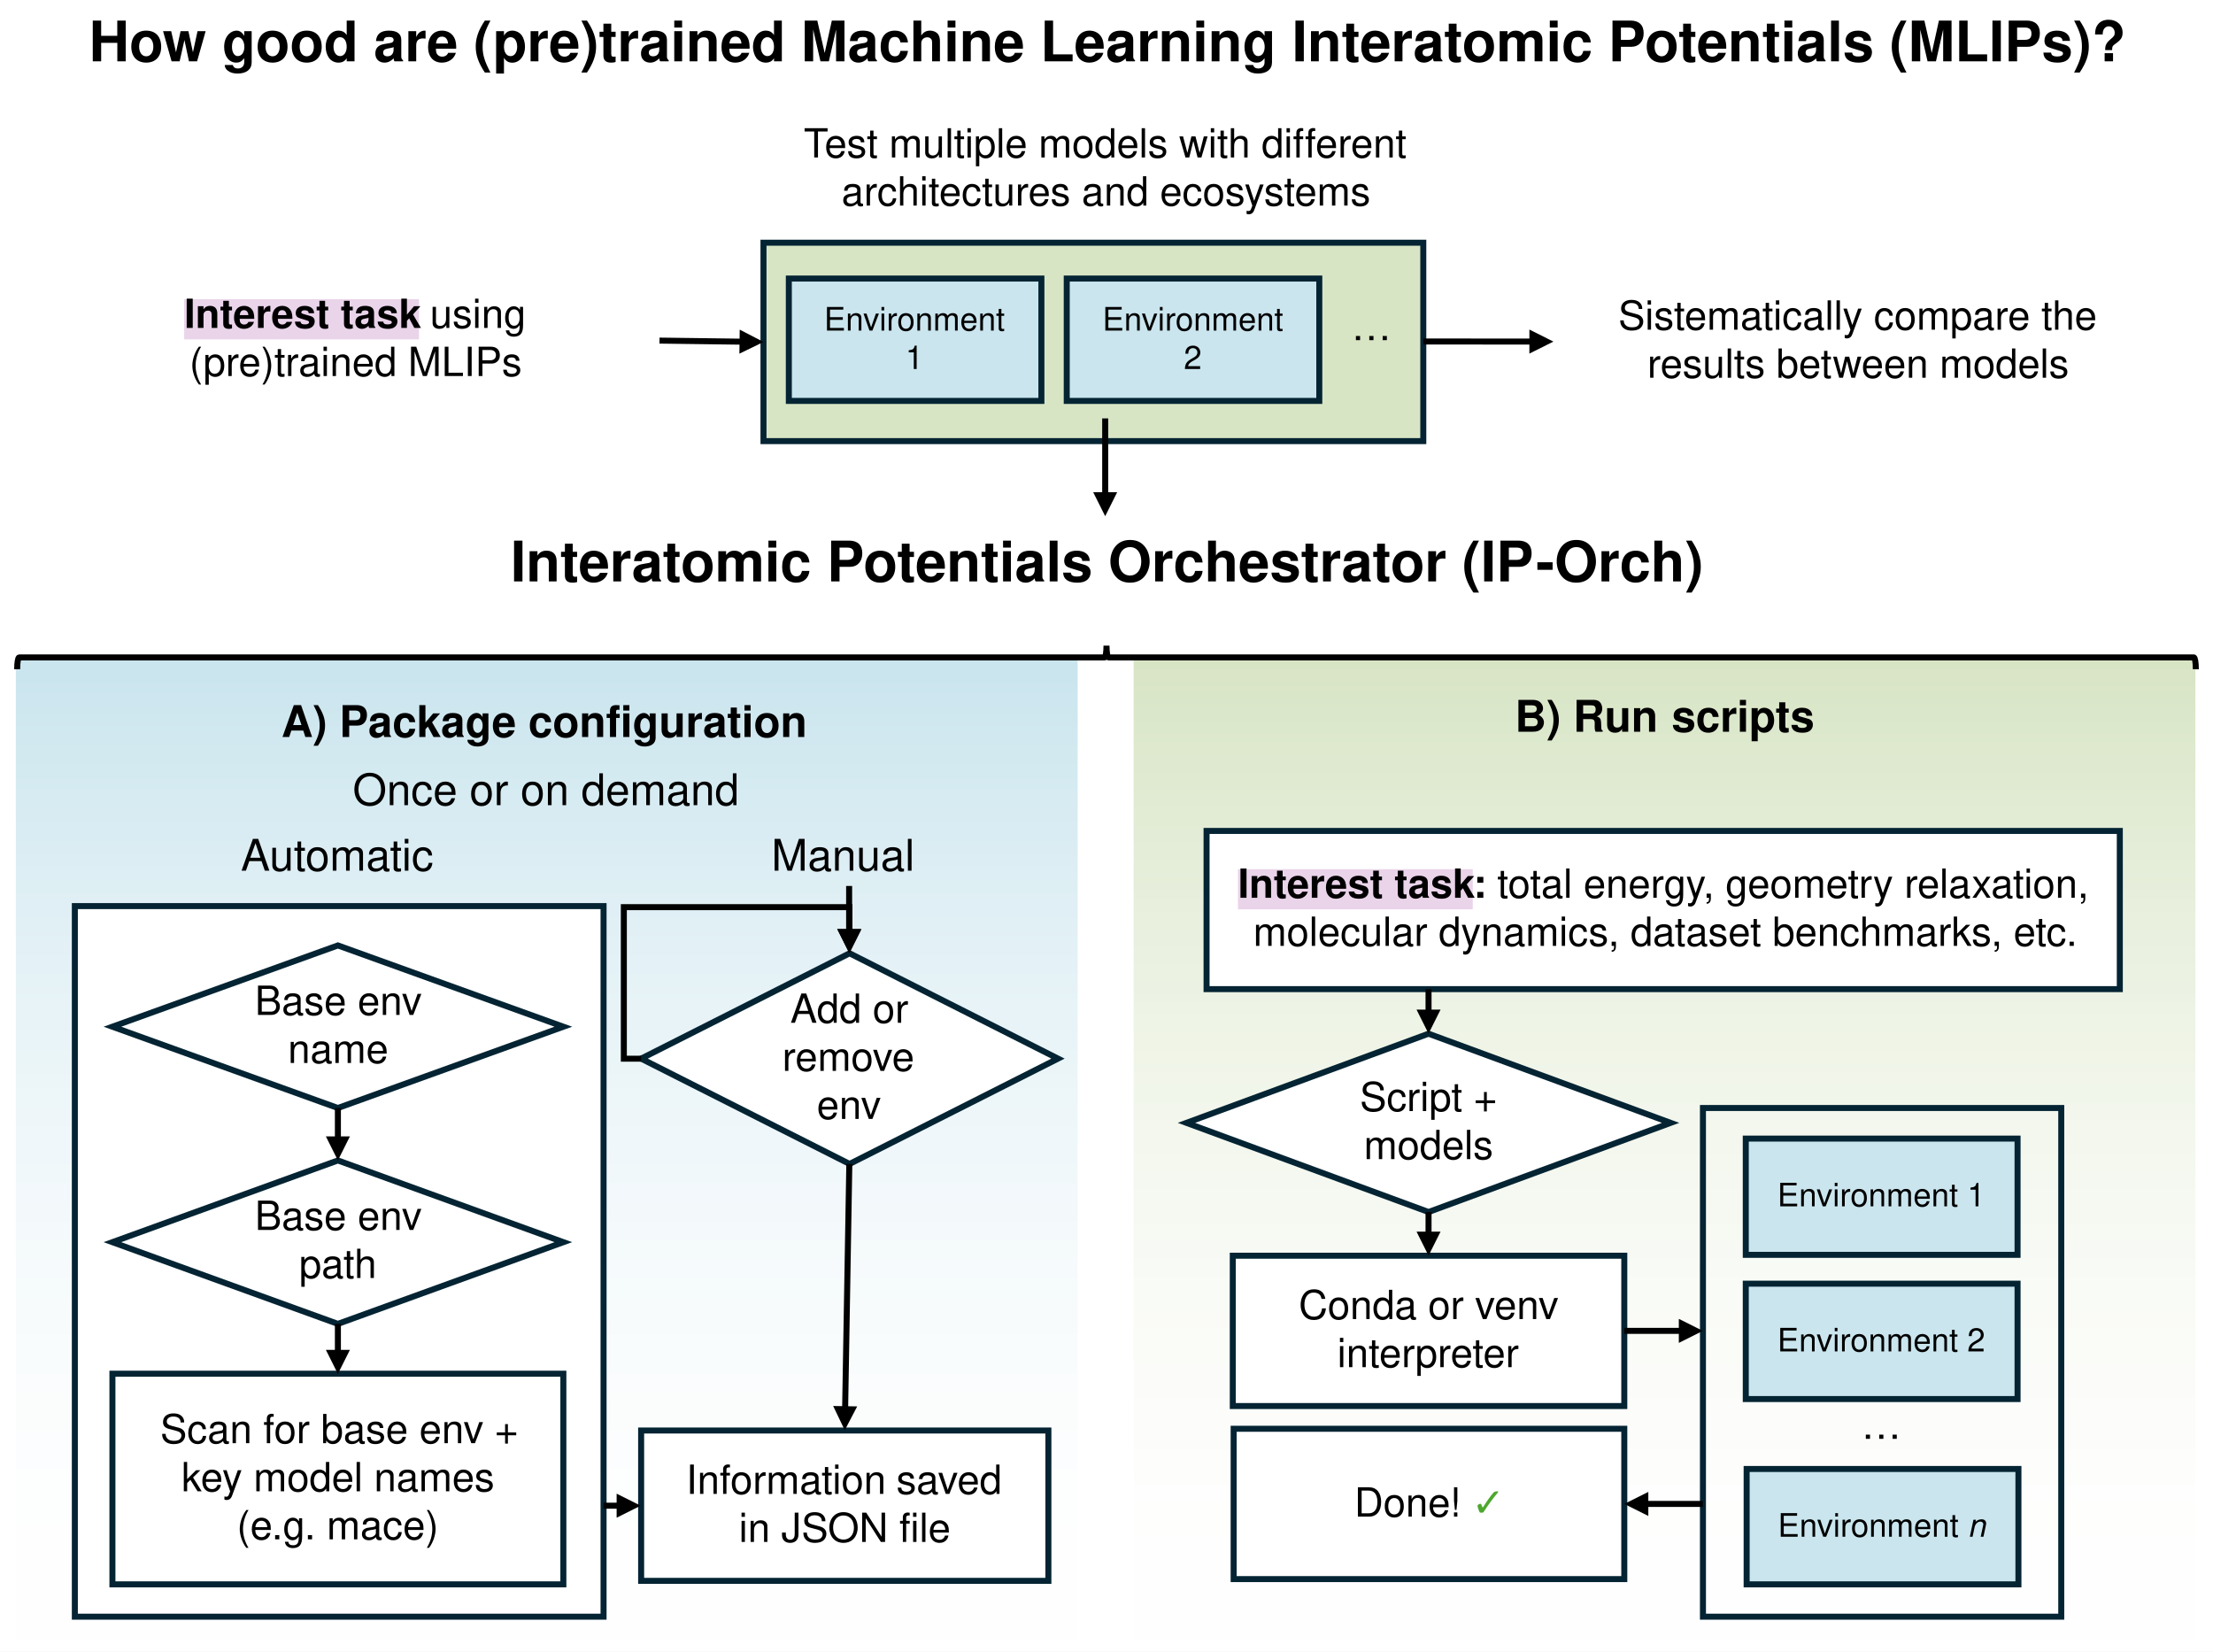
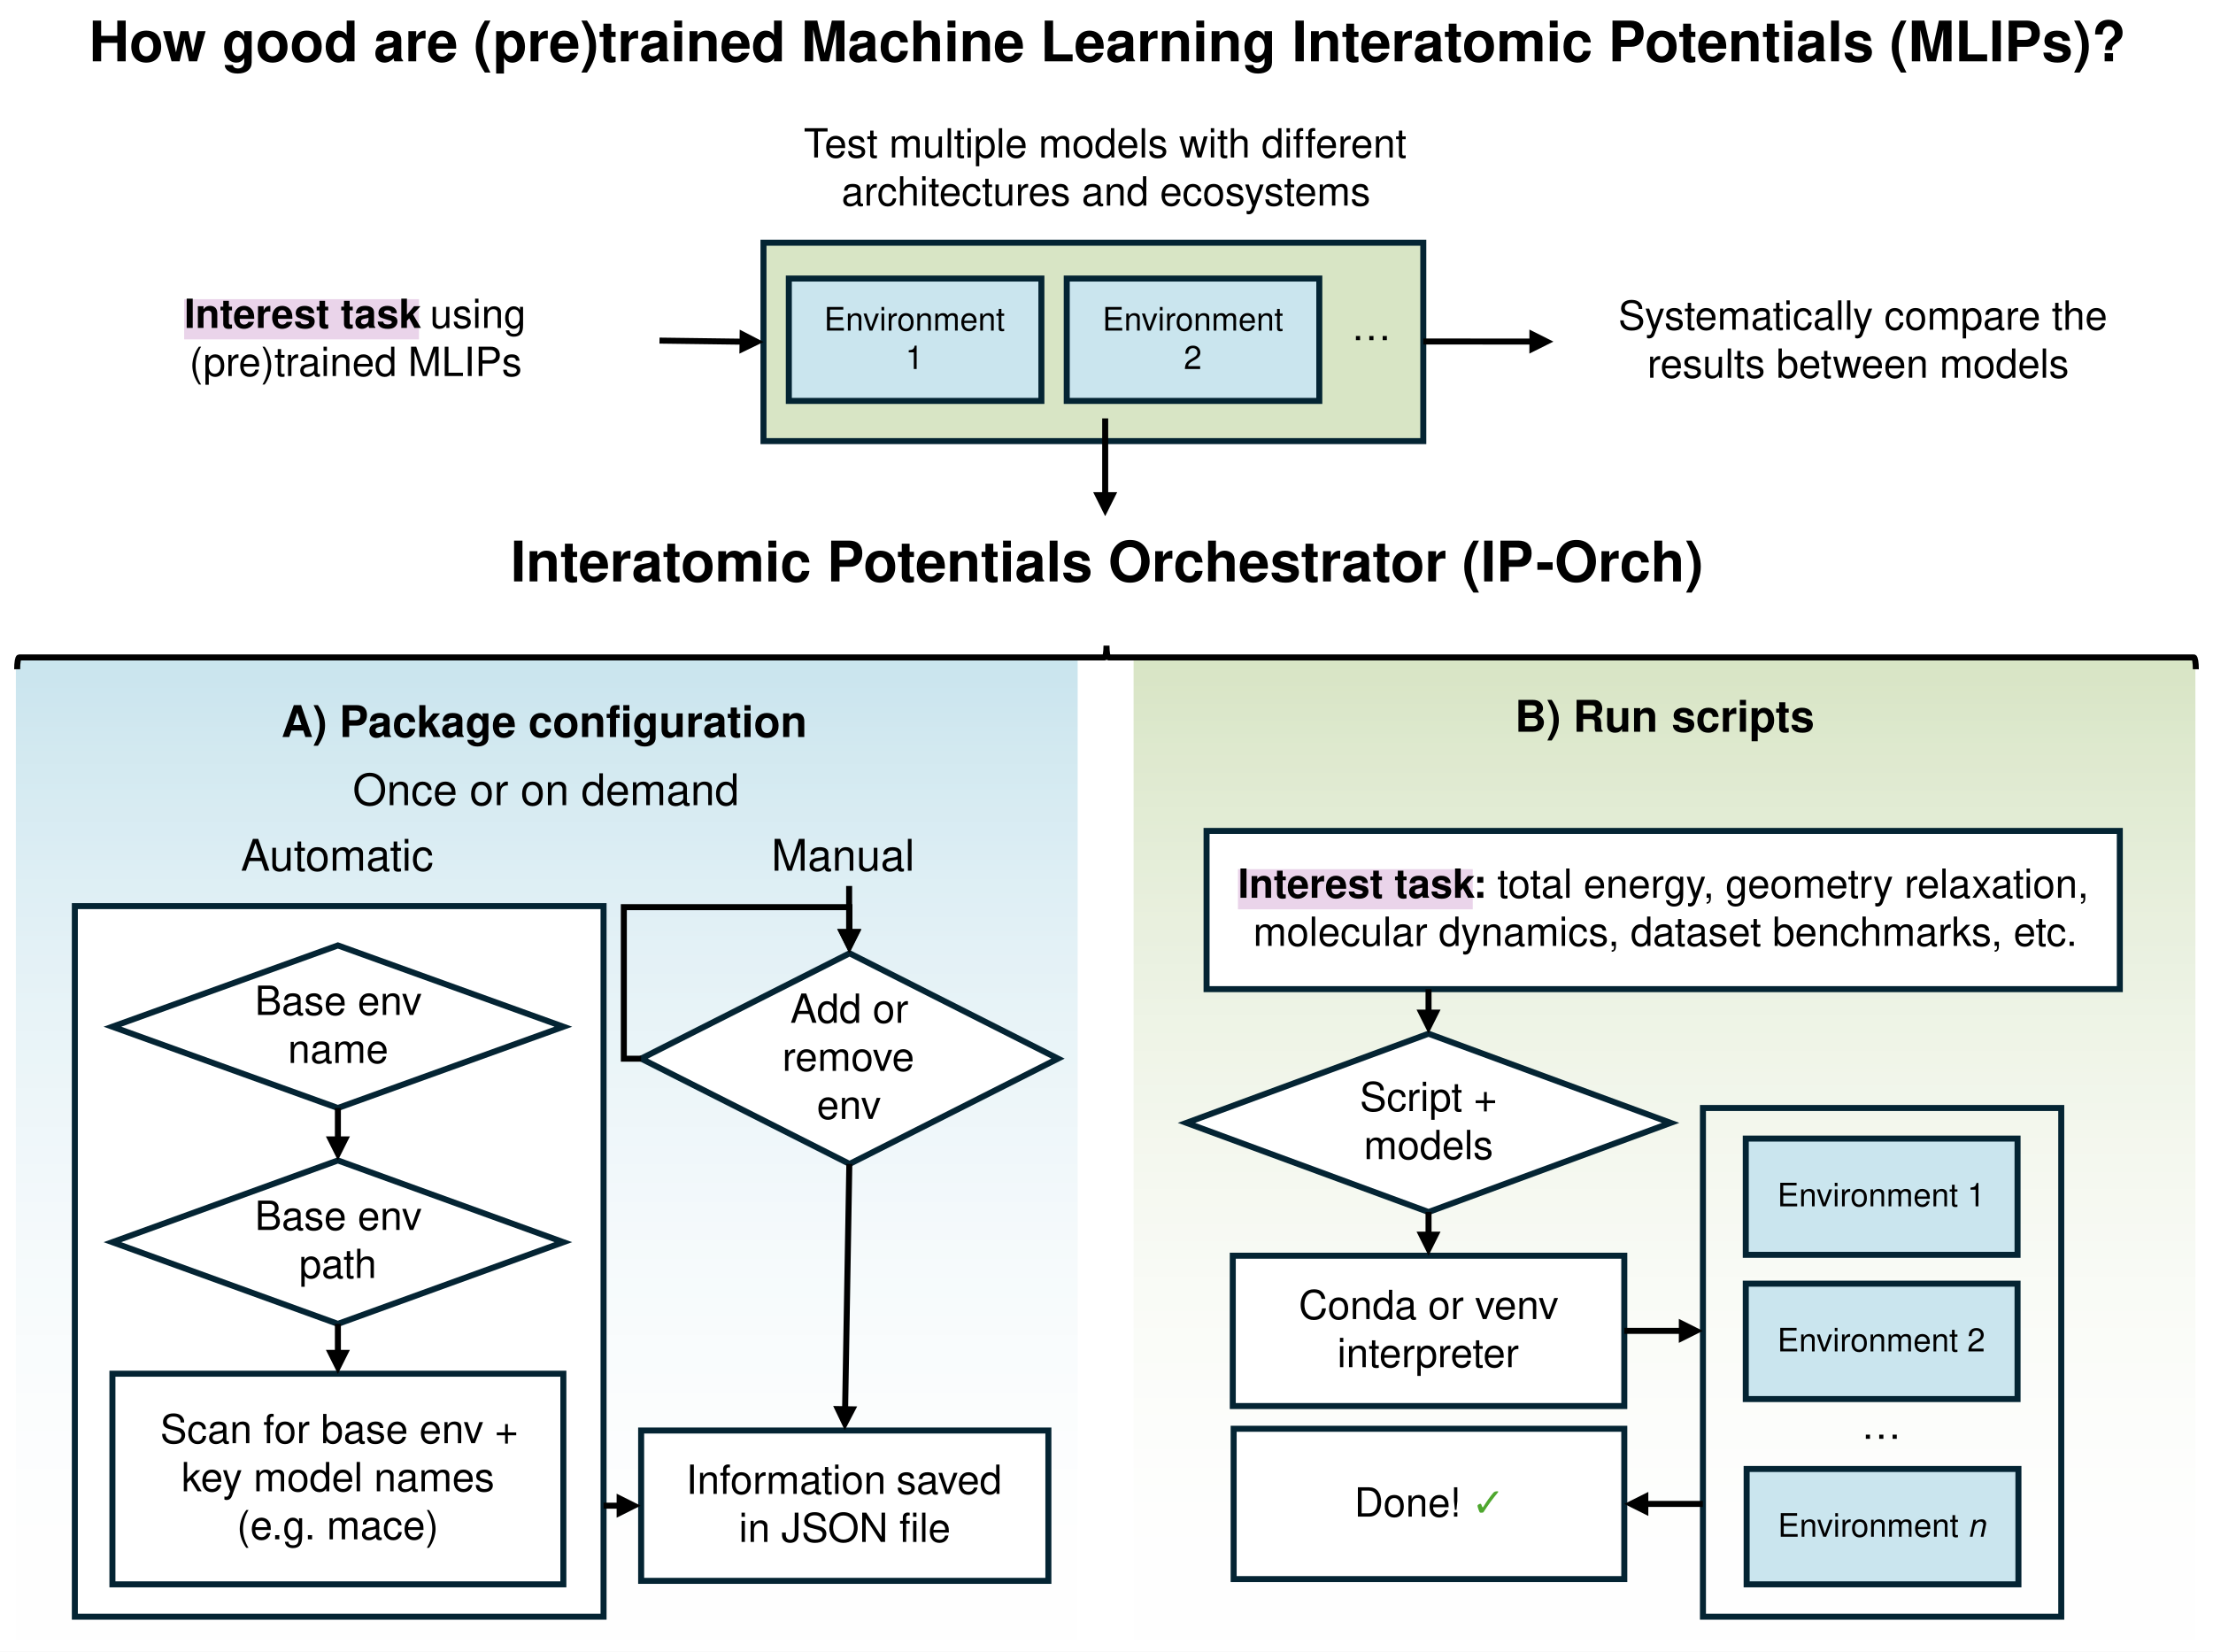
<svg xmlns="http://www.w3.org/2000/svg" width="2532.283" height="1889.764" xml:space="preserve" overflow="hidden" version="1.1" id="svg163">
  <defs id="defs111">
    <linearGradient x1="1582.5" y1="1036" x2="1582.5" y2="2168" gradientUnits="userSpaceOnUse" spreadMethod="reflect" id="fill0">
      <stop offset="0" stop-color="#CAE5EE" stop-opacity="1" id="stop1" />
      <stop offset="0.019" stop-color="#CBE5EE" stop-opacity="1" id="stop2" />
      <stop offset="0.038" stop-color="#CDE6EF" stop-opacity="1" id="stop3" />
      <stop offset="0.058" stop-color="#CFE7EF" stop-opacity="1" id="stop4" />
      <stop offset="0.077" stop-color="#D1E8F0" stop-opacity="1" id="stop5" />
      <stop offset="0.096" stop-color="#D3E9F0" stop-opacity="1" id="stop6" />
      <stop offset="0.115" stop-color="#D4EAF1" stop-opacity="1" id="stop7" />
      <stop offset="0.135" stop-color="#D6EBF2" stop-opacity="1" id="stop8" />
      <stop offset="0.154" stop-color="#D8EBF2" stop-opacity="1" id="stop9" />
      <stop offset="0.173" stop-color="#D9ECF3" stop-opacity="1" id="stop10" />
      <stop offset="0.192" stop-color="#DBEDF3" stop-opacity="1" id="stop11" />
      <stop offset="0.212" stop-color="#DDEEF4" stop-opacity="1" id="stop12" />
      <stop offset="0.231" stop-color="#DEEFF4" stop-opacity="1" id="stop13" />
      <stop offset="0.25" stop-color="#E0EFF5" stop-opacity="1" id="stop14" />
      <stop offset="0.269" stop-color="#E1F0F5" stop-opacity="1" id="stop15" />
      <stop offset="0.288" stop-color="#E3F1F6" stop-opacity="1" id="stop16" />
      <stop offset="0.308" stop-color="#E4F1F6" stop-opacity="1" id="stop17" />
      <stop offset="0.327" stop-color="#E5F2F6" stop-opacity="1" id="stop18" />
      <stop offset="0.346" stop-color="#E7F3F7" stop-opacity="1" id="stop19" />
      <stop offset="0.365" stop-color="#E8F3F7" stop-opacity="1" id="stop20" />
      <stop offset="0.385" stop-color="#E9F4F8" stop-opacity="1" id="stop21" />
      <stop offset="0.404" stop-color="#EAF5F8" stop-opacity="1" id="stop22" />
      <stop offset="0.423" stop-color="#ECF5F8" stop-opacity="1" id="stop23" />
      <stop offset="0.442" stop-color="#EDF6F9" stop-opacity="1" id="stop24" />
      <stop offset="0.462" stop-color="#EEF6F9" stop-opacity="1" id="stop25" />
      <stop offset="0.481" stop-color="#EFF7FA" stop-opacity="1" id="stop26" />
      <stop offset="0.5" stop-color="#F0F7FA" stop-opacity="1" id="stop27" />
      <stop offset="0.519" stop-color="#F1F8FA" stop-opacity="1" id="stop28" />
      <stop offset="0.538" stop-color="#F2F8FB" stop-opacity="1" id="stop29" />
      <stop offset="0.558" stop-color="#F3F9FB" stop-opacity="1" id="stop30" />
      <stop offset="0.577" stop-color="#F4F9FB" stop-opacity="1" id="stop31" />
      <stop offset="0.596" stop-color="#F5FAFB" stop-opacity="1" id="stop32" />
      <stop offset="0.615" stop-color="#F6FAFC" stop-opacity="1" id="stop33" />
      <stop offset="0.635" stop-color="#F6FBFC" stop-opacity="1" id="stop34" />
      <stop offset="0.654" stop-color="#F7FBFC" stop-opacity="1" id="stop35" />
      <stop offset="0.673" stop-color="#F8FBFC" stop-opacity="1" id="stop36" />
      <stop offset="0.692" stop-color="#F9FCFD" stop-opacity="1" id="stop37" />
      <stop offset="0.712" stop-color="#F9FCFD" stop-opacity="1" id="stop38" />
      <stop offset="0.731" stop-color="#FAFCFD" stop-opacity="1" id="stop39" />
      <stop offset="0.75" stop-color="#FBFDFD" stop-opacity="1" id="stop40" />
      <stop offset="0.769" stop-color="#FBFDFD" stop-opacity="1" id="stop41" />
      <stop offset="0.788" stop-color="#FCFDFE" stop-opacity="1" id="stop42" />
      <stop offset="0.808" stop-color="#FCFDFE" stop-opacity="1" id="stop43" />
      <stop offset="0.827" stop-color="#FDFEFE" stop-opacity="1" id="stop44" />
      <stop offset="0.846" stop-color="#FDFEFE" stop-opacity="1" id="stop45" />
      <stop offset="0.865" stop-color="#FDFEFE" stop-opacity="1" id="stop46" />
      <stop offset="0.885" stop-color="#FEFEFE" stop-opacity="1" id="stop47" />
      <stop offset="0.904" stop-color="#FEFEFE" stop-opacity="1" id="stop48" />
      <stop offset="0.923" stop-color="#FEFEFE" stop-opacity="1" id="stop49" />
      <stop offset="0.942" stop-color="#FEFEFE" stop-opacity="1" id="stop50" />
      <stop offset="0.962" stop-color="#FEFEFE" stop-opacity="1" id="stop51" />
      <stop offset="0.981" stop-color="#FEFEFE" stop-opacity="1" id="stop52" />
      <stop offset="1" stop-color="#FFFFFF" stop-opacity="1" id="stop53" />
    </linearGradient>
    <linearGradient x1="2861.5" y1="1036" x2="2861.5" y2="2168" gradientUnits="userSpaceOnUse" spreadMethod="reflect" id="fill1">
      <stop offset="0" stop-color="#D8E5C5" stop-opacity="1" id="stop54" />
      <stop offset="0.018" stop-color="#D9E5C6" stop-opacity="1" id="stop55" />
      <stop offset="0.035" stop-color="#DAE6C8" stop-opacity="1" id="stop56" />
      <stop offset="0.053" stop-color="#DBE7CA" stop-opacity="1" id="stop57" />
      <stop offset="0.07" stop-color="#DCE8CC" stop-opacity="1" id="stop58" />
      <stop offset="0.088" stop-color="#DEE9CE" stop-opacity="1" id="stop59" />
      <stop offset="0.105" stop-color="#DFE9CF" stop-opacity="1" id="stop60" />
      <stop offset="0.123" stop-color="#E0EAD1" stop-opacity="1" id="stop61" />
      <stop offset="0.14" stop-color="#E1EBD3" stop-opacity="1" id="stop62" />
      <stop offset="0.158" stop-color="#E2ECD4" stop-opacity="1" id="stop63" />
      <stop offset="0.175" stop-color="#E3ECD6" stop-opacity="1" id="stop64" />
      <stop offset="0.193" stop-color="#E4EDD8" stop-opacity="1" id="stop65" />
      <stop offset="0.211" stop-color="#E5EED9" stop-opacity="1" id="stop66" />
      <stop offset="0.228" stop-color="#E6EEDB" stop-opacity="1" id="stop67" />
      <stop offset="0.246" stop-color="#E8EFDC" stop-opacity="1" id="stop68" />
      <stop offset="0.263" stop-color="#E9F0DE" stop-opacity="1" id="stop69" />
      <stop offset="0.281" stop-color="#E9F0DF" stop-opacity="1" id="stop70" />
      <stop offset="0.298" stop-color="#EAF1E1" stop-opacity="1" id="stop71" />
      <stop offset="0.316" stop-color="#EBF2E2" stop-opacity="1" id="stop72" />
      <stop offset="0.333" stop-color="#ECF2E3" stop-opacity="1" id="stop73" />
      <stop offset="0.351" stop-color="#EDF3E5" stop-opacity="1" id="stop74" />
      <stop offset="0.368" stop-color="#EEF4E6" stop-opacity="1" id="stop75" />
      <stop offset="0.386" stop-color="#EFF4E7" stop-opacity="1" id="stop76" />
      <stop offset="0.404" stop-color="#F0F5E8" stop-opacity="1" id="stop77" />
      <stop offset="0.421" stop-color="#F1F5EA" stop-opacity="1" id="stop78" />
      <stop offset="0.439" stop-color="#F1F6EB" stop-opacity="1" id="stop79" />
      <stop offset="0.456" stop-color="#F2F6EC" stop-opacity="1" id="stop80" />
      <stop offset="0.474" stop-color="#F3F7ED" stop-opacity="1" id="stop81" />
      <stop offset="0.491" stop-color="#F4F7EE" stop-opacity="1" id="stop82" />
      <stop offset="0.509" stop-color="#F4F8EF" stop-opacity="1" id="stop83" />
      <stop offset="0.526" stop-color="#F5F8F0" stop-opacity="1" id="stop84" />
      <stop offset="0.544" stop-color="#F6F9F1" stop-opacity="1" id="stop85" />
      <stop offset="0.561" stop-color="#F6F9F2" stop-opacity="1" id="stop86" />
      <stop offset="0.579" stop-color="#F7F9F3" stop-opacity="1" id="stop87" />
      <stop offset="0.596" stop-color="#F7FAF4" stop-opacity="1" id="stop88" />
      <stop offset="0.614" stop-color="#F8FAF5" stop-opacity="1" id="stop89" />
      <stop offset="0.632" stop-color="#F9FBF6" stop-opacity="1" id="stop90" />
      <stop offset="0.649" stop-color="#F9FBF6" stop-opacity="1" id="stop91" />
      <stop offset="0.667" stop-color="#FAFBF7" stop-opacity="1" id="stop92" />
      <stop offset="0.684" stop-color="#FAFCF8" stop-opacity="1" id="stop93" />
      <stop offset="0.702" stop-color="#FAFCF8" stop-opacity="1" id="stop94" />
      <stop offset="0.719" stop-color="#FBFCF9" stop-opacity="1" id="stop95" />
      <stop offset="0.737" stop-color="#FBFCFA" stop-opacity="1" id="stop96" />
      <stop offset="0.754" stop-color="#FCFDFA" stop-opacity="1" id="stop97" />
      <stop offset="0.772" stop-color="#FCFDFB" stop-opacity="1" id="stop98" />
      <stop offset="0.789" stop-color="#FCFDFB" stop-opacity="1" id="stop99" />
      <stop offset="0.807" stop-color="#FDFDFC" stop-opacity="1" id="stop100" />
      <stop offset="0.825" stop-color="#FDFEFC" stop-opacity="1" id="stop101" />
      <stop offset="0.842" stop-color="#FDFEFD" stop-opacity="1" id="stop102" />
      <stop offset="0.86" stop-color="#FEFEFD" stop-opacity="1" id="stop103" />
      <stop offset="0.877" stop-color="#FEFEFD" stop-opacity="1" id="stop104" />
      <stop offset="0.895" stop-color="#FEFEFE" stop-opacity="1" id="stop105" />
      <stop offset="0.912" stop-color="#FEFEFE" stop-opacity="1" id="stop106" />
      <stop offset="0.93" stop-color="#FEFEFE" stop-opacity="1" id="stop107" />
      <stop offset="0.947" stop-color="#FEFEFE" stop-opacity="1" id="stop108" />
      <stop offset="0.965" stop-color="#FEFEFE" stop-opacity="1" id="stop109" />
      <stop offset="0.982" stop-color="#FEFEFE" stop-opacity="1" id="stop110" />
      <stop offset="1" stop-color="#FFFFFF" stop-opacity="1" id="stop111" />
    </linearGradient>
  </defs>
  <rect style="fill:#ffffff;fill-opacity:1;fill-rule:evenodd;stroke-width:1.333;stroke-dasharray:8, 1.333" id="rect163" width="2532.283" height="1889.764" x="0" y="0" />
  <g transform="translate(-956.8583,-280.8101)" id="g163">
    <g id="g162">
      <rect x="1830.5" y="558.5" width="755" height="227" stroke="#042433" stroke-width="6.875" stroke-linecap="butt" stroke-linejoin="miter" stroke-miterlimit="8" stroke-opacity="1" fill="#d8e5c5" fill-opacity="1" id="rect111" />
      <rect x="1859.5" y="599.5" width="289" height="140" stroke="#042433" stroke-width="6.875" stroke-linecap="butt" stroke-linejoin="miter" stroke-miterlimit="8" stroke-opacity="1" fill="#cae5ee" fill-opacity="1" id="rect112" />
      <text fill="#000000" fill-opacity="1" font-family="Helvetica, Helvetica_MSFontService, sans-serif" font-style="normal" font-variant="normal" font-weight="400" font-stretch="normal" font-size="37px" text-anchor="start" direction="ltr" writing-mode="lr-tb" unicode-bidi="normal" text-decoration="none" transform="translate(1899.82,659)" id="text112" style="text-decoration:none;text-decoration-line:none">Environment </text>
      <text fill="#000000" fill-opacity="1" font-family="Helvetica, Helvetica_MSFontService, sans-serif" font-style="normal" font-variant="normal" font-weight="400" font-stretch="normal" font-size="37px" text-anchor="start" direction="ltr" writing-mode="lr-tb" unicode-bidi="normal" text-decoration="none" transform="translate(1992.91,703)" id="text113" style="text-decoration:none;text-decoration-line:none">1</text>
      <text fill="#000000" fill-opacity="1" font-family="Helvetica, Helvetica_MSFontService, sans-serif" font-style="normal" font-variant="normal" font-weight="400" font-stretch="normal" font-size="46px" text-anchor="start" direction="ltr" writing-mode="lr-tb" unicode-bidi="normal" text-decoration="none" transform="translate(2503.1,670)" id="text114" style="text-decoration:none;text-decoration-line:none">…</text>
      <rect x="2177.5" y="599.5" width="289" height="140" stroke="#042433" stroke-width="6.875" stroke-linecap="butt" stroke-linejoin="miter" stroke-miterlimit="8" stroke-opacity="1" fill="#cae5ee" fill-opacity="1" id="rect114" />
      <text fill="#000000" fill-opacity="1" font-family="Helvetica, Helvetica_MSFontService, sans-serif" font-style="normal" font-variant="normal" font-weight="400" font-stretch="normal" font-size="37px" text-anchor="start" direction="ltr" writing-mode="lr-tb" unicode-bidi="normal" text-decoration="none" transform="translate(2218.36,659)" id="text115" style="text-decoration:none;text-decoration-line:none">Environment </text>
      <text fill="#000000" fill-opacity="1" font-family="Helvetica, Helvetica_MSFontService, sans-serif" font-style="normal" font-variant="normal" font-weight="400" font-stretch="normal" font-size="37px" text-anchor="start" direction="ltr" writing-mode="lr-tb" unicode-bidi="normal" text-decoration="none" transform="translate(2311.44,703)" id="text116" style="text-decoration:none;text-decoration-line:none">2</text>
      <rect x="975" y="1036" width="1215" height="1132" fill="url(#fill0)" id="rect116" style="fill:url(#fill0)" />
      <text fill="#000000" fill-opacity="1" font-family="Helvetica, Helvetica_MSFontService, sans-serif" font-style="normal" font-variant="normal" font-weight="700" font-stretch="normal" font-size="64px" text-anchor="start" direction="ltr" writing-mode="lr-tb" unicode-bidi="normal" text-decoration="none" transform="translate(1058.66,351)" id="text117" style="text-decoration:none;text-decoration-line:none">How good are (pre)trained Machine Learning Interatomic Potentials (MLIPs)? </text>
-       <text fill="#000000" fill-opacity="1" font-family="Helvetica, Helvetica_MSFontService, sans-serif" font-style="normal" font-variant="normal" font-weight="400" font-stretch="normal" font-size="46px" text-anchor="start" direction="ltr" writing-mode="lr-tb" unicode-bidi="normal" text-decoration="none" transform="translate(2808.64,658)" id="text118" style="text-decoration:none;text-decoration-line:none">Sistematically compare the </text>
+       <text fill="#000000" fill-opacity="1" font-family="Helvetica, Helvetica_MSFontService, sans-serif" font-style="normal" font-variant="normal" font-weight="400" font-stretch="normal" font-size="46px" text-anchor="start" direction="ltr" writing-mode="lr-tb" unicode-bidi="normal" text-decoration="none" transform="translate(2808.64,658)" id="text118" style="text-decoration:none;text-decoration-line:none">Systematically compare the </text>
      <text fill="#000000" fill-opacity="1" font-family="Helvetica, Helvetica_MSFontService, sans-serif" font-style="normal" font-variant="normal" font-weight="400" font-stretch="normal" font-size="46px" text-anchor="start" direction="ltr" writing-mode="lr-tb" unicode-bidi="normal" text-decoration="none" transform="translate(2841.87,713)" id="text119" style="text-decoration:none;text-decoration-line:none">results between models</text>
      <path d="m 1711.55,667.063 96.19,1.261 -0.09,6.875 -96.2,-1.262 z m 91.74,-9.111 27.31,14.11 -27.67,13.388 z" fill="#000000" fill-rule="nonzero" fill-opacity="1" id="path119" />
      <path d="m 2585.5,668.062 125.99,0.12 -0.01,6.875 -125.98,-0.12 z m 121.41,-10.197 27.49,13.777 -27.51,13.723 z" fill="#000000" fill-rule="nonzero" fill-opacity="1" id="path120" />
      <text fill="#000000" fill-opacity="1" font-family="Helvetica, Helvetica_MSFontService, sans-serif" font-style="normal" font-variant="normal" font-weight="400" font-stretch="normal" font-size="46px" text-anchor="start" direction="ltr" writing-mode="lr-tb" unicode-bidi="normal" text-decoration="none" transform="translate(1876.56,461)" id="text120" style="text-decoration:none;text-decoration-line:none">Test multiple models with different </text>
      <text fill="#000000" fill-opacity="1" font-family="Helvetica, Helvetica_MSFontService, sans-serif" font-style="normal" font-variant="normal" font-weight="400" font-stretch="normal" font-size="46px" text-anchor="start" direction="ltr" writing-mode="lr-tb" unicode-bidi="normal" text-decoration="none" transform="translate(1919.8,516)" id="text121" style="text-decoration:none;text-decoration-line:none">architectures and ecosystems</text>
      <rect x="2254" y="1036" width="1215" height="1132" fill="url(#fill1)" id="rect121" style="fill:url(#fill1)" />
      <rect x="1042.5" y="1317.5" width="605" height="813" stroke="#042433" stroke-width="6.875" stroke-linecap="butt" stroke-linejoin="miter" stroke-miterlimit="8" stroke-opacity="1" fill="#ffffff" fill-opacity="1" id="rect122" />
      <path d="m 1085.5,1455.5 258,-93 258,93 -258,93 z" stroke="#042433" stroke-width="6.875" stroke-linecap="butt" stroke-linejoin="miter" stroke-miterlimit="8" stroke-opacity="1" fill="#ffffff" fill-rule="evenodd" fill-opacity="1" id="path122" />
      <text fill="#000000" fill-opacity="1" font-family="Helvetica, Helvetica_MSFontService, sans-serif" font-style="normal" font-variant="normal" font-weight="400" font-stretch="normal" font-size="46px" text-anchor="start" direction="ltr" writing-mode="lr-tb" unicode-bidi="normal" text-decoration="none" transform="translate(1248.47,1442)" id="text122" style="text-decoration:none;text-decoration-line:none">Base env </text>
      <text fill="#000000" fill-opacity="1" font-family="Helvetica, Helvetica_MSFontService, sans-serif" font-style="normal" font-variant="normal" font-weight="400" font-stretch="normal" font-size="46px" text-anchor="start" direction="ltr" writing-mode="lr-tb" unicode-bidi="normal" text-decoration="none" transform="translate(1286.28,1497)" id="text123" style="text-decoration:none;text-decoration-line:none">name</text>
      <path d="m 1085.5,1702 258,-93.5 258,93.5 -258,93.5 z" stroke="#042433" stroke-width="6.875" stroke-linecap="butt" stroke-linejoin="miter" stroke-miterlimit="8" stroke-opacity="1" fill="#ffffff" fill-rule="evenodd" fill-opacity="1" id="path123" />
      <text fill="#000000" fill-opacity="1" font-family="Helvetica, Helvetica_MSFontService, sans-serif" font-style="normal" font-variant="normal" font-weight="400" font-stretch="normal" font-size="46px" text-anchor="start" direction="ltr" writing-mode="lr-tb" unicode-bidi="normal" text-decoration="none" transform="translate(1248.47,1688)" id="text124" style="text-decoration:none;text-decoration-line:none">Base env </text>
      <text fill="#000000" fill-opacity="1" font-family="Helvetica, Helvetica_MSFontService, sans-serif" font-style="normal" font-variant="normal" font-weight="400" font-stretch="normal" font-size="46px" text-anchor="start" direction="ltr" writing-mode="lr-tb" unicode-bidi="normal" text-decoration="none" transform="translate(1299.16,1743)" id="text125" style="text-decoration:none;text-decoration-line:none">path</text>
      <rect x="1085.5" y="1852.5" width="516" height="241" stroke="#042433" stroke-width="6.875" stroke-linecap="butt" stroke-linejoin="miter" stroke-miterlimit="8" stroke-opacity="1" fill="#ffffff" fill-opacity="1" id="rect125" />
      <text fill="#000000" fill-opacity="1" font-family="Helvetica, Helvetica_MSFontService, sans-serif" font-style="normal" font-variant="normal" font-weight="400" font-stretch="normal" font-size="46px" text-anchor="start" direction="ltr" writing-mode="lr-tb" unicode-bidi="normal" text-decoration="none" transform="translate(1140.19,1932)" id="text126" style="text-decoration:none;text-decoration-line:none">Scan for base env + </text>
      <text fill="#000000" fill-opacity="1" font-family="Helvetica, Helvetica_MSFontService, sans-serif" font-style="normal" font-variant="normal" font-weight="400" font-stretch="normal" font-size="46px" text-anchor="start" direction="ltr" writing-mode="lr-tb" unicode-bidi="normal" text-decoration="none" transform="translate(1164.52,1987)" id="text127" style="text-decoration:none;text-decoration-line:none">key model names </text>
      <text fill="#000000" fill-opacity="1" font-family="Helvetica, Helvetica_MSFontService, sans-serif" font-style="normal" font-variant="normal" font-weight="400" font-stretch="normal" font-size="46px" text-anchor="start" direction="ltr" writing-mode="lr-tb" unicode-bidi="normal" text-decoration="none" transform="translate(1227.84,2042)" id="text128" style="text-decoration:none;text-decoration-line:none">(e.g. mace)</text>
      <path d="m 1346.94,1548.5 v 37.07 h -6.88 v -37.07 z m 10.31,32.49 -13.75,27.5 -13.75,-27.5 z" fill="#000000" fill-rule="nonzero" fill-opacity="1" id="path128" />
      <path d="m 1346.94,1795.5 v 34.3 h -6.88 v -34.3 z m 10.31,29.71 -13.75,27.5 -13.75,-27.5 z" fill="#000000" fill-rule="nonzero" fill-opacity="1" id="path129" />
      <text fill="#000000" fill-opacity="1" font-family="Helvetica, Helvetica_MSFontService, sans-serif" font-style="normal" font-variant="normal" font-weight="400" font-stretch="normal" font-size="50px" text-anchor="start" direction="ltr" writing-mode="lr-tb" unicode-bidi="normal" text-decoration="none" transform="translate(1232.44,1277)" id="text129" style="text-decoration:none;text-decoration-line:none">Automatic</text>
      <path d="M 1690.5,1492 1929,1371.5 2167.5,1492 1929,1612.5 Z" stroke="#042433" stroke-width="6.875" stroke-linecap="butt" stroke-linejoin="miter" stroke-miterlimit="8" stroke-opacity="1" fill="#ffffff" fill-rule="evenodd" fill-opacity="1" id="path130" />
      <text fill="#000000" fill-opacity="1" font-family="Helvetica, Helvetica_MSFontService, sans-serif" font-style="normal" font-variant="normal" font-weight="400" font-stretch="normal" font-size="46px" text-anchor="start" direction="ltr" writing-mode="lr-tb" unicode-bidi="normal" text-decoration="none" transform="translate(1861.14,1451)" id="text130" style="text-decoration:none;text-decoration-line:none">Add or </text>
      <text fill="#000000" fill-opacity="1" font-family="Helvetica, Helvetica_MSFontService, sans-serif" font-style="normal" font-variant="normal" font-weight="400" font-stretch="normal" font-size="46px" text-anchor="start" direction="ltr" writing-mode="lr-tb" unicode-bidi="normal" text-decoration="none" transform="translate(1851.97,1506)" id="text131" style="text-decoration:none;text-decoration-line:none">remove </text>
      <text fill="#000000" fill-opacity="1" font-family="Helvetica, Helvetica_MSFontService, sans-serif" font-style="normal" font-variant="normal" font-weight="400" font-stretch="normal" font-size="46px" text-anchor="start" direction="ltr" writing-mode="lr-tb" unicode-bidi="normal" text-decoration="none" transform="translate(1891.5,1561)" id="text132" style="text-decoration:none;text-decoration-line:none">env</text>
      <rect x="1690.5" y="1917.5" width="466" height="172" stroke="#042433" stroke-width="6.875" stroke-linecap="butt" stroke-linejoin="miter" stroke-miterlimit="8" stroke-opacity="1" fill="#ffffff" fill-opacity="1" id="rect132" />
      <text fill="#000000" fill-opacity="1" font-family="Helvetica, Helvetica_MSFontService, sans-serif" font-style="normal" font-variant="normal" font-weight="400" font-stretch="normal" font-size="46px" text-anchor="start" direction="ltr" writing-mode="lr-tb" unicode-bidi="normal" text-decoration="none" transform="translate(1741.9,1990)" id="text133" style="text-decoration:none;text-decoration-line:none">Information </text>
      <text fill="#000000" fill-opacity="1" font-family="Helvetica, Helvetica_MSFontService, sans-serif" font-style="normal" font-variant="normal" font-weight="400" font-stretch="normal" font-size="46px" text-anchor="start" direction="ltr" writing-mode="lr-tb" unicode-bidi="normal" text-decoration="none" transform="translate(1982.53,1990)" id="text134" style="text-decoration:none;text-decoration-line:none">saved </text>
      <text fill="#000000" fill-opacity="1" font-family="Helvetica, Helvetica_MSFontService, sans-serif" font-style="normal" font-variant="normal" font-weight="400" font-stretch="normal" font-size="46px" text-anchor="start" direction="ltr" writing-mode="lr-tb" unicode-bidi="normal" text-decoration="none" transform="translate(1802.34,2045)" id="text135" style="text-decoration:none;text-decoration-line:none">in JSON file</text>
      <text fill="#000000" fill-opacity="1" font-family="Helvetica, Helvetica_MSFontService, sans-serif" font-style="normal" font-variant="normal" font-weight="400" font-stretch="normal" font-size="50px" text-anchor="start" direction="ltr" writing-mode="lr-tb" unicode-bidi="normal" text-decoration="none" transform="translate(1839.48,1277)" id="text136" style="text-decoration:none;text-decoration-line:none">Manual</text>
      <path d="M 3.437,-0.059 8.265,281.696 1.391,281.814 -3.437,0.059 Z M 18.497,276.937 5.221,304.669 -8.998,277.408 Z" fill="#000000" fill-rule="nonzero" fill-opacity="1" transform="matrix(-1,0,0,1,1928.72,1612.5)" id="path136" />
      <path d="m 1647.5,2000.06 h 19.54 v 6.88 h -19.54 z m 14.96,-10.31 27.5,13.75 -27.5,13.75 z" fill="#000000" fill-rule="nonzero" fill-opacity="1" id="path137" />
      <path d="M 0,3.438 H -19.799 L -16.362,0 v 173.376 l -3.438,-3.438 H 238.347 l -3.437,3.438 v -29.883 h 6.875 v 33.32 H -23.237 V -3.438 H 0 Z m 224.597,144.639 13.75,-27.5 13.75,27.5 z" fill="#000000" fill-rule="nonzero" fill-opacity="1" transform="matrix(1,0,0,-1,1690.5,1492.08)" id="path138" />
      <text fill="#000000" fill-opacity="1" font-family="Helvetica, Helvetica_MSFontService, sans-serif" font-style="normal" font-variant="normal" font-weight="700" font-stretch="normal" font-size="50px" text-anchor="start" direction="ltr" writing-mode="lr-tb" unicode-bidi="normal" text-decoration="none" transform="translate(1278.82,1124)" id="text138" style="text-decoration:none;text-decoration-line:none">A) Package configuration</text>
      <path d="m 1931.94,1294.5 v 53.74 h -6.88 v -53.74 z m 10.31,49.15 -13.75,27.5 -13.75,-27.5 z" fill="#000000" fill-rule="nonzero" fill-opacity="1" id="path139" />
      <text fill="#000000" fill-opacity="1" font-family="Helvetica, Helvetica_MSFontService, sans-serif" font-style="normal" font-variant="normal" font-weight="700" font-stretch="normal" font-size="50px" text-anchor="start" direction="ltr" writing-mode="lr-tb" unicode-bidi="normal" text-decoration="none" transform="translate(2690.26,1118)" id="text139" style="text-decoration:none;text-decoration-line:none">B) Run </text>
      <text fill="#000000" fill-opacity="1" font-family="Helvetica, Helvetica_MSFontService, sans-serif" font-style="normal" font-variant="normal" font-weight="700" font-stretch="normal" font-size="50px" text-anchor="start" direction="ltr" writing-mode="lr-tb" unicode-bidi="normal" text-decoration="none" transform="translate(2869.59,1118)" id="text140" style="text-decoration:none;text-decoration-line:none">scripts</text>
      <path d="m 2314.5,1565.5 277,-102 277,102 -277,102 z" stroke="#042433" stroke-width="6.875" stroke-linecap="butt" stroke-linejoin="miter" stroke-miterlimit="8" stroke-opacity="1" fill="#ffffff" fill-rule="evenodd" fill-opacity="1" id="path140" />
      <text fill="#000000" fill-opacity="1" font-family="Helvetica, Helvetica_MSFontService, sans-serif" font-style="normal" font-variant="normal" font-weight="400" font-stretch="normal" font-size="46px" text-anchor="start" direction="ltr" writing-mode="lr-tb" unicode-bidi="normal" text-decoration="none" transform="translate(2512.86,1552)" id="text141" style="text-decoration:none;text-decoration-line:none">Script + </text>
      <text fill="#000000" fill-opacity="1" font-family="Helvetica, Helvetica_MSFontService, sans-serif" font-style="normal" font-variant="normal" font-weight="400" font-stretch="normal" font-size="46px" text-anchor="start" direction="ltr" writing-mode="lr-tb" unicode-bidi="normal" text-decoration="none" transform="translate(2517.45,1607)" id="text142" style="text-decoration:none;text-decoration-line:none">models</text>
      <rect x="2367.5" y="1717.5" width="448" height="172" stroke="#042433" stroke-width="6.875" stroke-linecap="butt" stroke-linejoin="miter" stroke-miterlimit="8" stroke-opacity="1" fill="#ffffff" fill-opacity="1" id="rect142" />
      <text fill="#000000" fill-opacity="1" font-family="Helvetica, Helvetica_MSFontService, sans-serif" font-style="normal" font-variant="normal" font-weight="400" font-stretch="normal" font-size="46px" text-anchor="start" direction="ltr" writing-mode="lr-tb" unicode-bidi="normal" text-decoration="none" transform="translate(2442.97,1790)" id="text143" style="text-decoration:none;text-decoration-line:none">Conda or venv </text>
      <text fill="#000000" fill-opacity="1" font-family="Helvetica, Helvetica_MSFontService, sans-serif" font-style="normal" font-variant="normal" font-weight="400" font-stretch="normal" font-size="46px" text-anchor="start" direction="ltr" writing-mode="lr-tb" unicode-bidi="normal" text-decoration="none" transform="translate(2487.08,1845)" id="text144" style="text-decoration:none;text-decoration-line:none">interpreter</text>
      <path d="m 2594.94,1667.5 v 27.03 h -6.88 v -27.03 z m 10.31,22.45 -13.75,27.5 -13.75,-27.5 z" fill="#000000" fill-rule="nonzero" fill-opacity="1" id="path144" />
      <rect x="2905.5" y="1548.5" width="410" height="582" stroke="#042433" stroke-width="6.875" stroke-linecap="butt" stroke-linejoin="miter" stroke-miterlimit="8" stroke-opacity="1" fill="none" id="rect144" />
      <rect x="2954.5" y="1583.5" width="311" height="133" stroke="#042433" stroke-width="6.875" stroke-linecap="butt" stroke-linejoin="miter" stroke-miterlimit="8" stroke-opacity="1" fill="#cae5ee" fill-opacity="1" id="rect145" />
      <text fill="#000000" fill-opacity="1" font-family="Helvetica, Helvetica_MSFontService, sans-serif" font-style="normal" font-variant="normal" font-weight="400" font-stretch="normal" font-size="37px" text-anchor="start" direction="ltr" writing-mode="lr-tb" unicode-bidi="normal" text-decoration="none" transform="translate(2990.62,1661)" id="text145" style="text-decoration:none;text-decoration-line:none">Environment 1</text>
      <rect x="2954.5" y="1749.5" width="311" height="132" stroke="#042433" stroke-width="6.875" stroke-linecap="butt" stroke-linejoin="miter" stroke-miterlimit="8" stroke-opacity="1" fill="#cae5ee" fill-opacity="1" id="rect146" />
      <text fill="#000000" fill-opacity="1" font-family="Helvetica, Helvetica_MSFontService, sans-serif" font-style="normal" font-variant="normal" font-weight="400" font-stretch="normal" font-size="37px" text-anchor="start" direction="ltr" writing-mode="lr-tb" unicode-bidi="normal" text-decoration="none" transform="translate(2990.62,1827)" id="text146" style="text-decoration:none;text-decoration-line:none">Environment 2</text>
      <text fill="#000000" fill-opacity="1" font-family="Helvetica, Helvetica_MSFontService, sans-serif" font-style="normal" font-variant="normal" font-weight="400" font-stretch="normal" font-size="46px" text-anchor="start" direction="ltr" writing-mode="lr-tb" unicode-bidi="normal" text-decoration="none" transform="translate(3086.59,1927)" id="text147" style="text-decoration:none;text-decoration-line:none">…</text>
      <rect x="2955.5" y="1961.5" width="311" height="132" stroke="#042433" stroke-width="6.875" stroke-linecap="butt" stroke-linejoin="miter" stroke-miterlimit="8" stroke-opacity="1" fill="#cae5ee" fill-opacity="1" id="rect147" />
      <text fill="#000000" fill-opacity="1" font-family="Helvetica, Helvetica_MSFontService, sans-serif" font-style="normal" font-variant="normal" font-weight="400" font-stretch="normal" font-size="37px" text-anchor="start" direction="ltr" writing-mode="lr-tb" unicode-bidi="normal" text-decoration="none" transform="translate(2991.2,2039)" id="text148" style="text-decoration:none;text-decoration-line:none">Environment </text>
      <text fill="#000000" fill-opacity="1" font-family="Helvetica, Helvetica_MSFontService, sans-serif" font-style="oblique" font-variant="normal" font-weight="400" font-stretch="normal" font-size="37px" text-anchor="start" direction="ltr" writing-mode="lr-tb" unicode-bidi="normal" text-decoration="none" transform="translate(3208.34,2039)" id="text149" style="text-decoration:none;text-decoration-line:none">n</text>
      <path d="m 2815.5,1800.06 h 66.98 v 6.88 h -66.98 z m 62.4,-10.31 27.5,13.75 -27.5,13.75 z" fill="#000000" fill-rule="nonzero" fill-opacity="1" id="path149" />
      <rect x="2368.5" y="1915.5" width="447" height="172" stroke="#042433" stroke-width="6.875" stroke-linecap="butt" stroke-linejoin="miter" stroke-miterlimit="8" stroke-opacity="1" fill="#ffffff" fill-opacity="1" id="rect149" />
      <text fill="#000000" fill-opacity="1" font-family="Helvetica, Helvetica_MSFontService, sans-serif" font-style="normal" font-variant="normal" font-weight="400" font-stretch="normal" font-size="46px" text-anchor="start" direction="ltr" writing-mode="lr-tb" unicode-bidi="normal" text-decoration="none" transform="translate(2506.58,2016)" id="text150" style="text-decoration:none;text-decoration-line:none">Done! </text>
      <text fill="#4ea72e" fill-opacity="1" font-family="'Segoe UI Symbol', 'Segoe UI Symbol_MSFontService', sans-serif" font-style="normal" font-variant="normal" font-weight="700" font-stretch="normal" font-size="46px" text-anchor="start" direction="ltr" writing-mode="lr-tb" unicode-bidi="normal" text-decoration="none" transform="translate(2640.64,2016)" id="text151" style="text-decoration:none;text-decoration-line:none">✓</text>
      <path d="M 1.37992e-5,-3.438 66.984,-3.437 v 6.875 L -1.37992e-5,3.438 Z M 62.401,-13.75 89.901,3.60892e-4 62.401,13.75 Z" fill="#000000" fill-rule="nonzero" fill-opacity="1" transform="matrix(-1,0,0,1,2905.4,2001.5)" id="path151" />
      <rect x="2337.5" y="1231.5" width="1045" height="181" stroke="#042433" stroke-width="6.875" stroke-linecap="butt" stroke-linejoin="miter" stroke-miterlimit="8" stroke-opacity="1" fill="#ffffff" fill-opacity="1" id="rect151" />
      <path d="m 2373.41,1275.22 h 268.7 v 46 h -268.7 z" fill="#ead4ea" fill-rule="evenodd" fill-opacity="1" id="path152" />
      <text fill="#000000" fill-opacity="1" font-family="Helvetica, Helvetica_MSFontService, sans-serif" font-style="normal" font-variant="normal" font-weight="700" font-stretch="normal" font-size="46px" text-anchor="start" direction="ltr" writing-mode="lr-tb" unicode-bidi="normal" text-decoration="none" transform="translate(2373.41,1308)" id="text152" style="text-decoration:none;text-decoration-line:none">Interest task</text>
      <text fill="#000000" fill-opacity="1" font-family="Helvetica, Helvetica_MSFontService, sans-serif" font-style="normal" font-variant="normal" font-weight="700" font-stretch="normal" font-size="46px" text-anchor="start" direction="ltr" writing-mode="lr-tb" unicode-bidi="normal" text-decoration="none" transform="translate(2642.11,1308)" id="text153" style="text-decoration:none;text-decoration-line:none">:</text>
      <text fill="#000000" fill-opacity="1" font-family="Helvetica, Helvetica_MSFontService, sans-serif" font-style="normal" font-variant="normal" font-weight="400" font-stretch="normal" font-size="46px" text-anchor="start" direction="ltr" writing-mode="lr-tb" unicode-bidi="normal" text-decoration="none" transform="translate(2670.18,1308)" id="text154" style="text-decoration:none;text-decoration-line:none">total energy, geometry relaxation, </text>
      <text fill="#000000" fill-opacity="1" font-family="Helvetica, Helvetica_MSFontService, sans-serif" font-style="normal" font-variant="normal" font-weight="400" font-stretch="normal" font-size="46px" text-anchor="start" direction="ltr" writing-mode="lr-tb" unicode-bidi="normal" text-decoration="none" transform="translate(2390.87,1363)" id="text155" style="text-decoration:none;text-decoration-line:none">molecular dynamics, dataset benchmarks, etc.</text>
      <path d="m 2594.94,1412.5 v 28.01 h -6.88 v -28.01 z m 10.31,23.42 -13.75,27.5 -13.75,-27.5 z" fill="#000000" fill-rule="nonzero" fill-opacity="1" id="path155" />
      <path d="m 976.5,1046.5 c 0,-7.46 1.007,-13.5 2.249,-13.5 H 2220.75 c 1.24,0 2.25,-6.05 2.25,-13.5 0,7.45 1.01,13.5 2.25,13.5 h 1242 c 1.24,0 2.25,6.04 2.25,13.5" stroke="#000000" stroke-width="6.875" stroke-linecap="butt" stroke-linejoin="miter" stroke-miterlimit="8" stroke-opacity="1" fill="none" fill-rule="evenodd" id="path156" />
      <text fill="#000000" fill-opacity="1" font-family="Helvetica, Helvetica_MSFontService, sans-serif" font-style="normal" font-variant="normal" font-weight="700" font-stretch="normal" font-size="64px" text-anchor="start" direction="ltr" writing-mode="lr-tb" unicode-bidi="normal" text-decoration="none" transform="translate(1541.06,946)" id="text156" style="text-decoration:none;text-decoration-line:none">Interatomic Potentials Orchestrator (IP</text>
      <text fill="#000000" fill-opacity="1" font-family="Helvetica, Helvetica_MSFontService, sans-serif" font-style="normal" font-variant="normal" font-weight="700" font-stretch="normal" font-size="64px" text-anchor="start" direction="ltr" writing-mode="lr-tb" unicode-bidi="normal" text-decoration="none" transform="translate(2714.39,946)" id="text157" style="text-decoration:none;text-decoration-line:none">-</text>
      <text fill="#000000" fill-opacity="1" font-family="Helvetica, Helvetica_MSFontService, sans-serif" font-style="normal" font-variant="normal" font-weight="700" font-stretch="normal" font-size="64px" text-anchor="start" direction="ltr" writing-mode="lr-tb" unicode-bidi="normal" text-decoration="none" transform="translate(2735.59,946)" id="text158" style="text-decoration:none;text-decoration-line:none">Orch)</text>
      <path d="m 1167.6,623.096 h 268.7 v 46 h -268.7 z" fill="#ead4ea" fill-rule="evenodd" fill-opacity="1" id="path158" />
      <text fill="#000000" fill-opacity="1" font-family="Helvetica, Helvetica_MSFontService, sans-serif" font-style="normal" font-variant="normal" font-weight="700" font-stretch="normal" font-size="46px" text-anchor="start" direction="ltr" writing-mode="lr-tb" unicode-bidi="normal" text-decoration="none" transform="translate(1167.6,656)" id="text159" style="text-decoration:none;text-decoration-line:none">Interest task</text>
      <text fill="#000000" fill-opacity="1" font-family="Helvetica, Helvetica_MSFontService, sans-serif" font-style="normal" font-variant="normal" font-weight="400" font-stretch="normal" font-size="46px" text-anchor="start" direction="ltr" writing-mode="lr-tb" unicode-bidi="normal" text-decoration="none" transform="translate(1448.9,656)" id="text160" style="text-decoration:none;text-decoration-line:none">using</text>
      <text fill="#000000" fill-opacity="1" font-family="Helvetica, Helvetica_MSFontService, sans-serif" font-style="normal" font-variant="normal" font-weight="400" font-stretch="normal" font-size="46px" text-anchor="start" direction="ltr" writing-mode="lr-tb" unicode-bidi="normal" text-decoration="none" transform="translate(1173.6,711)" id="text161" style="text-decoration:none;text-decoration-line:none">(pre)trained MLIPs</text>
      <path d="m 2224.94,759.5 v 88.981 h -6.88 V 759.5 Z m 10.31,84.398 -13.75,27.5 -13.75,-27.5 z" fill="#000000" fill-rule="nonzero" fill-opacity="1" id="path161" />
      <text fill="#000000" fill-opacity="1" font-family="Helvetica, Helvetica_MSFontService, sans-serif" font-style="normal" font-variant="normal" font-weight="400" font-stretch="normal" font-size="50px" text-anchor="start" direction="ltr" writing-mode="lr-tb" unicode-bidi="normal" text-decoration="none" transform="translate(1360.46,1202)" id="text162" style="text-decoration:none;text-decoration-line:none">Once or on demand</text>
    </g>
  </g>
</svg>
